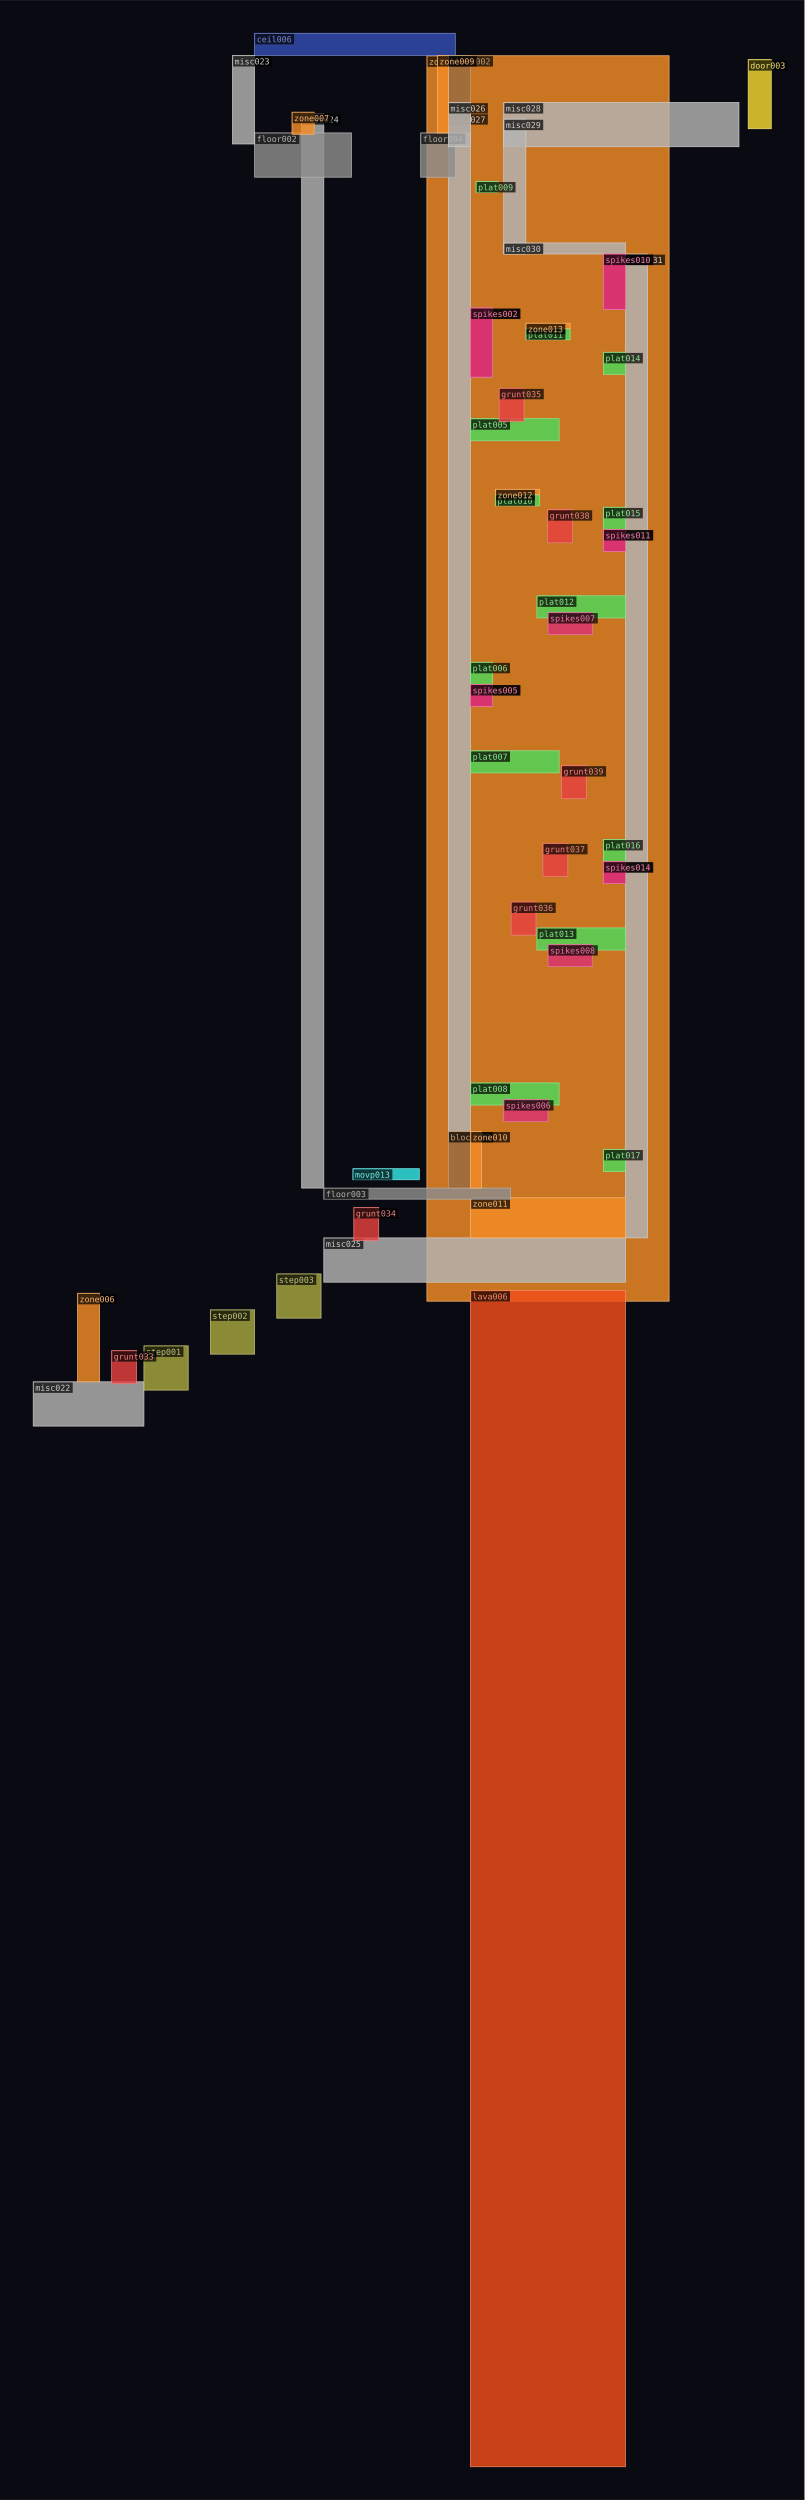
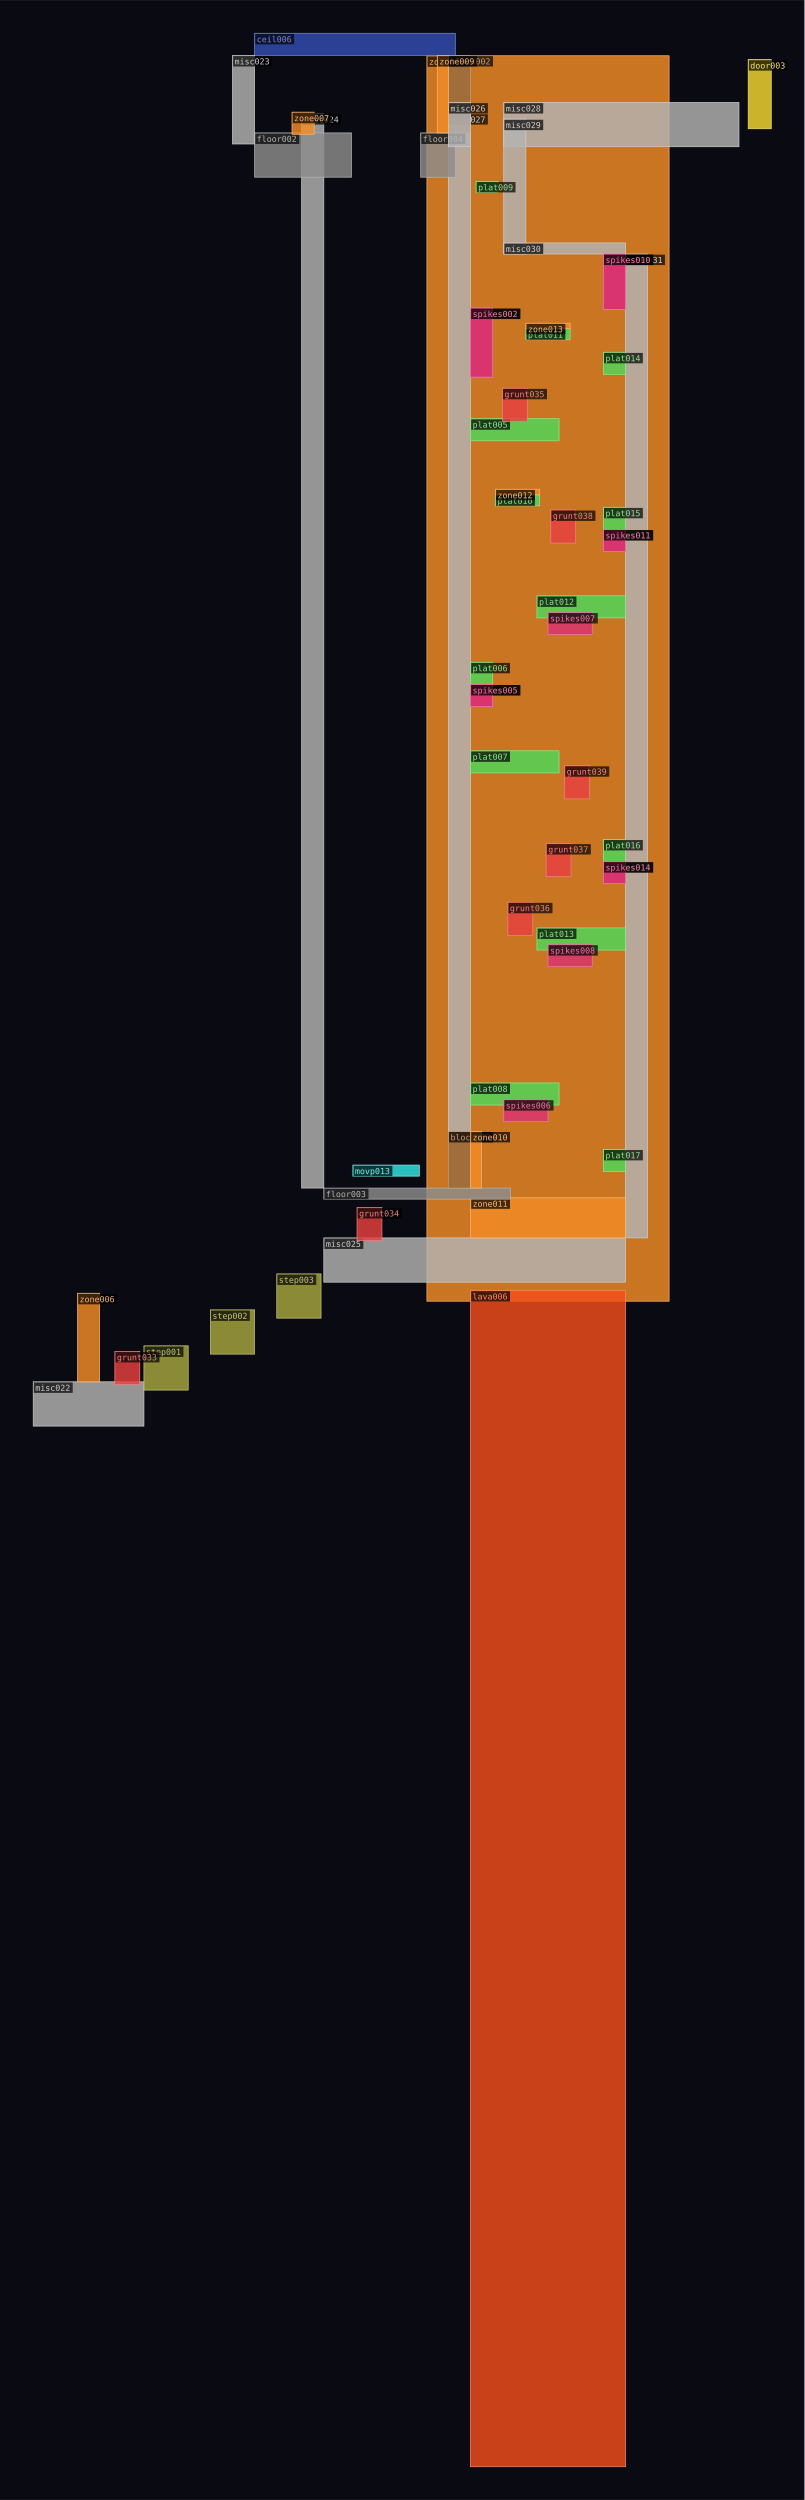
<svg xmlns="http://www.w3.org/2000/svg" viewBox="16064 -1370 2325.33 7226" width="901" height="2800" font-family="monospace">
  <rect x="16064" y="-1370" width="2325.33" height="7226" fill="#0a0a12" />
  <rect x="17298" y="-1209" width="700" height="3600" fill="#f28c26" fill-opacity="0.82" stroke="#f7b472" stroke-width="2" />
  <rect x="17300" y="-1207" width="112.16" height="30" fill="#000000" fill-opacity="0.7" />
  <text x="17304" y="-1183" font-size="24" fill="#f7b472">zone008</text>
  <rect x="17424" y="2360" width="448" height="3400" fill="#f24d1a" fill-opacity="0.82" stroke="#f78b6a" stroke-width="2" />
  <rect x="17426" y="2362" width="112.16" height="30" fill="#000000" fill-opacity="0.7" />
  <text x="17430" y="2386" font-size="24" fill="#f78b6a">lava006</text>
  <rect x="16936" y="-1042" width="64" height="3106" fill="#b3b3b3" fill-opacity="0.82" stroke="#cdcdcd" stroke-width="2" />
  <rect x="16938" y="-1040" width="112.16" height="30" fill="#000000" fill-opacity="0.7" />
  <text x="16942" y="-1016" font-size="24" fill="#cdcdcd">misc024</text>
  <rect x="17360" y="-1042" width="64" height="2942" fill="#b3b3b3" fill-opacity="0.82" stroke="#cdcdcd" stroke-width="2" />
  <rect x="17362" y="-1040" width="112.16" height="30" fill="#000000" fill-opacity="0.7" />
  <text x="17366" y="-1016" font-size="24" fill="#cdcdcd">misc027</text>
  <rect x="17872" y="-636" width="64" height="2844" fill="#b3b3b3" fill-opacity="0.82" stroke="#cdcdcd" stroke-width="2" />
  <rect x="17874" y="-634" width="112.16" height="30" fill="#000000" fill-opacity="0.7" />
  <text x="17878" y="-610" font-size="24" fill="#cdcdcd">misc031</text>
  <rect x="17000" y="2208" width="872" height="128" fill="#b3b3b3" fill-opacity="0.82" stroke="#cdcdcd" stroke-width="2" />
  <rect x="17002" y="2210" width="112.16" height="30" fill="#000000" fill-opacity="0.7" />
  <text x="17006" y="2234" font-size="24" fill="#cdcdcd">misc025</text>
  <rect x="17520" y="-1074" width="680" height="128" fill="#b3b3b3" fill-opacity="0.82" stroke="#cdcdcd" stroke-width="2" />
  <rect x="17522" y="-1072" width="112.16" height="30" fill="#000000" fill-opacity="0.7" />
  <text x="17526" y="-1048" font-size="24" fill="#cdcdcd">misc028</text>
  <rect x="17424" y="2092" width="448" height="116" fill="#f28c26" fill-opacity="0.82" stroke="#f7b472" stroke-width="2" />
  <rect x="17426" y="2094" width="112.16" height="30" fill="#000000" fill-opacity="0.7" />
  <text x="17430" y="2118" font-size="24" fill="#f7b472">zone011</text>
  <rect x="16160" y="2624" width="320" height="128" fill="#b3b3b3" fill-opacity="0.82" stroke="#cdcdcd" stroke-width="2" />
  <rect x="16162" y="2626" width="112.16" height="30" fill="#000000" fill-opacity="0.7" />
  <text x="16166" y="2650" font-size="24" fill="#cdcdcd">misc022</text>
  <rect x="16800" y="-1274" width="580" height="64" fill="#334db3" fill-opacity="0.82" stroke="#7a8bcd" stroke-width="2" />
  <rect x="16802" y="-1272" width="112.16" height="30" fill="#000000" fill-opacity="0.7" />
  <text x="16806" y="-1248" font-size="24" fill="#7a8bcd">ceil006</text>
  <rect x="16800" y="-986" width="280" height="128" fill="#8c8c8c" fill-opacity="0.82" stroke="#b4b4b4" stroke-width="2" />
  <rect x="16802" y="-984" width="127.04" height="30" fill="#000000" fill-opacity="0.7" />
  <text x="16806" y="-960" font-size="24" fill="#b4b4b4">floor002</text>
  <rect x="17520" y="-1026" width="64" height="390" fill="#b3b3b3" fill-opacity="0.82" stroke="#cdcdcd" stroke-width="2" />
  <rect x="17522" y="-1024" width="112.16" height="30" fill="#000000" fill-opacity="0.7" />
  <text x="17526" y="-1000" font-size="24" fill="#cdcdcd">misc029</text>
  <rect x="17000" y="2064" width="540" height="32" fill="#8c8c8c" fill-opacity="0.82" stroke="#b4b4b4" stroke-width="2" />
  <rect x="17002" y="2066" width="127.04" height="30" fill="#000000" fill-opacity="0.7" />
  <text x="17006" y="2090" font-size="24" fill="#b4b4b4">floor003</text>
  <rect x="17424" y="-160" width="256" height="64" fill="#4dd959" fill-opacity="0.82" stroke="#8be693" stroke-width="2" />
  <rect x="17426" y="-158" width="112.16" height="30" fill="#000000" fill-opacity="0.7" />
  <text x="17430" y="-134" font-size="24" fill="#8be693">plat005</text>
  <rect x="17616" y="352" width="256" height="64" fill="#4dd959" fill-opacity="0.82" stroke="#8be693" stroke-width="2" />
  <rect x="17618" y="354" width="112.16" height="30" fill="#000000" fill-opacity="0.7" />
  <text x="17622" y="378" font-size="24" fill="#8be693">plat012</text>
  <rect x="17424" y="800" width="256" height="64" fill="#4dd959" fill-opacity="0.82" stroke="#8be693" stroke-width="2" />
  <rect x="17426" y="802" width="112.16" height="30" fill="#000000" fill-opacity="0.7" />
  <text x="17430" y="826" font-size="24" fill="#8be693">plat007</text>
  <rect x="16736" y="-1210" width="64" height="256" fill="#b3b3b3" fill-opacity="0.82" stroke="#cdcdcd" stroke-width="2" />
  <rect x="16738" y="-1208" width="112.16" height="30" fill="#000000" fill-opacity="0.7" />
  <text x="16742" y="-1184" font-size="24" fill="#cdcdcd">misc023</text>
  <rect x="17616" y="1312" width="256" height="64" fill="#4dd959" fill-opacity="0.82" stroke="#8be693" stroke-width="2" />
  <rect x="17618" y="1314" width="112.16" height="30" fill="#000000" fill-opacity="0.7" />
  <text x="17622" y="1338" font-size="24" fill="#8be693">plat013</text>
  <rect x="17424" y="1760" width="256" height="64" fill="#4dd959" fill-opacity="0.82" stroke="#8be693" stroke-width="2" />
  <rect x="17426" y="1762" width="112.16" height="30" fill="#000000" fill-opacity="0.7" />
  <text x="17430" y="1786" font-size="24" fill="#8be693">plat008</text>
  <rect x="16864" y="2312" width="128" height="128" fill="#a6a640" fill-opacity="0.82" stroke="#c5c583" stroke-width="2" />
  <rect x="16866" y="2314" width="112.16" height="30" fill="#000000" fill-opacity="0.7" />
  <text x="16870" y="2338" font-size="24" fill="#c5c583">step003</text>
  <rect x="16672" y="2416" width="128" height="128" fill="#a6a640" fill-opacity="0.82" stroke="#c5c583" stroke-width="2" />
  <rect x="16674" y="2418" width="112.16" height="30" fill="#000000" fill-opacity="0.7" />
  <text x="16678" y="2442" font-size="24" fill="#c5c583">step002</text>
  <rect x="16480" y="2520" width="128" height="128" fill="#a6a640" fill-opacity="0.82" stroke="#c5c583" stroke-width="2" />
  <rect x="16482" y="2522" width="112.16" height="30" fill="#000000" fill-opacity="0.7" />
  <text x="16486" y="2546" font-size="24" fill="#c5c583">step001</text>
  <rect x="16288" y="2368" width="64" height="256" fill="#f28c26" fill-opacity="0.82" stroke="#f7b472" stroke-width="2" />
  <rect x="16290" y="2370" width="112.16" height="30" fill="#000000" fill-opacity="0.7" />
  <text x="16294" y="2394" font-size="24" fill="#f7b472">zone006</text>
  <rect x="17360" y="-1210" width="64" height="224" fill="#996b40" fill-opacity="0.82" stroke="#bd9f83" stroke-width="2" />
  <rect x="17362" y="-1208" width="127.04" height="30" fill="#000000" fill-opacity="0.7" />
  <text x="17366" y="-1184" font-size="24" fill="#bd9f83">block002</text>
  <rect x="18226.67" y="-1198" width="66.67" height="200" fill="#f2d933" fill-opacity="0.82" stroke="#f7e67a" stroke-width="2" />
  <rect x="18228.67" y="-1196" width="112.16" height="30" fill="#000000" fill-opacity="0.7" />
  <text x="18232.67" y="-1172" font-size="24" fill="#f7e67a">door003</text>
  <rect x="17280" y="-986" width="100" height="128" fill="#8c8c8c" fill-opacity="0.82" stroke="#b4b4b4" stroke-width="2" />
  <rect x="17282" y="-984" width="127.04" height="30" fill="#000000" fill-opacity="0.7" />
  <text x="17286" y="-960" font-size="24" fill="#b4b4b4">floor004</text>
  <rect x="17424" y="-480" width="64" height="200" fill="#d93373" fill-opacity="0.82" stroke="#e67aa4" stroke-width="2" />
  <rect x="17426" y="-478" width="141.92" height="30" fill="#000000" fill-opacity="0.7" />
  <text x="17430" y="-454" font-size="24" fill="#e67aa4">spikes003</text>
  <rect x="17424" y="-480" width="64" height="200" fill="#d93373" fill-opacity="0.82" stroke="#e67aa4" stroke-width="2" />
  <rect x="17426" y="-478" width="141.92" height="30" fill="#000000" fill-opacity="0.7" />
  <text x="17430" y="-454" font-size="24" fill="#e67aa4">spikes002</text>
  <rect x="17520" y="-668" width="352" height="32" fill="#b3b3b3" fill-opacity="0.82" stroke="#cdcdcd" stroke-width="2" />
  <rect x="17522" y="-666" width="112.16" height="30" fill="#000000" fill-opacity="0.7" />
  <text x="17526" y="-642" font-size="24" fill="#cdcdcd">misc030</text>
  <rect x="17360" y="1900" width="64" height="164" fill="#996b40" fill-opacity="0.82" stroke="#bd9f83" stroke-width="2" />
  <rect x="17362" y="1902" width="127.04" height="30" fill="#000000" fill-opacity="0.7" />
  <text x="17366" y="1926" font-size="24" fill="#bd9f83">block003</text>
  <rect x="17808" y="-636" width="64" height="160" fill="#d93373" fill-opacity="0.82" stroke="#e67aa4" stroke-width="2" />
  <rect x="17810" y="-634" width="141.92" height="30" fill="#000000" fill-opacity="0.7" />
  <text x="17814" y="-610" font-size="24" fill="#e67aa4">spikes009</text>
  <rect x="17808" y="-636" width="64" height="160" fill="#d93373" fill-opacity="0.82" stroke="#e67aa4" stroke-width="2" />
  <rect x="17810" y="-634" width="141.92" height="30" fill="#000000" fill-opacity="0.7" />
  <text x="17814" y="-610" font-size="24" fill="#e67aa4">spikes010</text>
  <rect x="17648" y="400" width="128" height="64" fill="#d93373" fill-opacity="0.82" stroke="#e67aa4" stroke-width="2" />
  <rect x="17650" y="402" width="141.92" height="30" fill="#000000" fill-opacity="0.7" />
  <text x="17654" y="426" font-size="24" fill="#e67aa4">spikes007</text>
  <rect x="17648" y="1360" width="128" height="64" fill="#d93373" fill-opacity="0.82" stroke="#e67aa4" stroke-width="2" />
  <rect x="17650" y="1362" width="141.92" height="30" fill="#000000" fill-opacity="0.7" />
  <text x="17654" y="1386" font-size="24" fill="#e67aa4">spikes008</text>
  <rect x="17520" y="1808" width="128" height="64" fill="#d93373" fill-opacity="0.82" stroke="#e67aa4" stroke-width="2" />
  <rect x="17522" y="1810" width="141.92" height="30" fill="#000000" fill-opacity="0.7" />
  <text x="17526" y="1834" font-size="24" fill="#e67aa4">spikes006</text>
  <rect x="17360" y="-1074" width="64" height="128" fill="#b3b3b3" fill-opacity="0.82" stroke="#cdcdcd" stroke-width="2" />
  <rect x="17362" y="-1072" width="112.16" height="30" fill="#000000" fill-opacity="0.7" />
  <text x="17366" y="-1048" font-size="24" fill="#cdcdcd">misc026</text>
  <rect x="17328" y="-1210" width="32" height="224" fill="#f28c26" fill-opacity="0.82" stroke="#f7b472" stroke-width="2" />
  <rect x="17330" y="-1208" width="112.16" height="30" fill="#000000" fill-opacity="0.7" />
  <text x="17334" y="-1184" font-size="24" fill="#f7b472">zone009</text>
-   <rect x="17541.26" y="1236.83" width="72" height="96" fill="#e64040" fill-opacity="0.82" stroke="#ee8383" stroke-width="2" />
-   <rect x="17543.26" y="1238.83" width="127.04" height="30" fill="#000000" fill-opacity="0.7" />
-   <text x="17547.26" y="1262.83" font-size="24" fill="#ee8383">grunt036</text>
-   <rect x="17633.34" y="1067.36" width="72" height="96" fill="#e64040" fill-opacity="0.82" stroke="#ee8383" stroke-width="2" />
-   <rect x="17635.34" y="1069.36" width="127.04" height="30" fill="#000000" fill-opacity="0.7" />
-   <text x="17639.34" y="1093.36" font-size="24" fill="#ee8383">grunt037</text>
-   <rect x="17686.68" y="842.5" width="72" height="96" fill="#e64040" fill-opacity="0.82" stroke="#ee8383" stroke-width="2" />
-   <rect x="17688.68" y="844.5" width="127.04" height="30" fill="#000000" fill-opacity="0.7" />
-   <text x="17692.68" y="868.5" font-size="24" fill="#ee8383">grunt039</text>
-   <rect x="17646.68" y="102.83" width="72" height="96" fill="#e64040" fill-opacity="0.82" stroke="#ee8383" stroke-width="2" />
-   <rect x="17648.68" y="104.83" width="127.04" height="30" fill="#000000" fill-opacity="0.7" />
-   <text x="17652.68" y="128.83" font-size="24" fill="#ee8383">grunt038</text>
-   <rect x="17506.68" y="-248.06" width="72" height="96" fill="#e64040" fill-opacity="0.82" stroke="#ee8383" stroke-width="2" />
-   <rect x="17508.68" y="-246.06" width="127.04" height="30" fill="#000000" fill-opacity="0.7" />
-   <text x="17512.68" y="-222.06" font-size="24" fill="#ee8383">grunt035</text>
-   <rect x="16386.68" y="2533.65" width="72" height="96" fill="#e64040" fill-opacity="0.82" stroke="#ee8383" stroke-width="2" />
-   <rect x="16388.68" y="2535.65" width="127.04" height="30" fill="#000000" fill-opacity="0.7" />
-   <text x="16392.68" y="2559.65" font-size="24" fill="#ee8383">grunt033</text>
-   <rect x="17086.68" y="2119.93" width="72" height="96" fill="#e64040" fill-opacity="0.82" stroke="#ee8383" stroke-width="2" />
-   <rect x="17088.68" y="2121.93" width="127.04" height="30" fill="#000000" fill-opacity="0.7" />
-   <text x="17092.68" y="2145.93" font-size="24" fill="#ee8383">grunt034</text>
-   <rect x="17084" y="2008" width="192" height="32" fill="#33e6e6" fill-opacity="0.82" stroke="#7aeeee" stroke-width="2" />
-   <rect x="17086" y="2010" width="112.16" height="30" fill="#000000" fill-opacity="0.7" />
-   <text x="17090" y="2034" font-size="24" fill="#7aeeee">movp013</text>
+   <rect x="17531.92" y="1237.58" width="72" height="96" fill="#e64040" fill-opacity="0.82" stroke="#ee8383" stroke-width="2" />
+   <rect x="17533.92" y="1239.58" width="127.04" height="30" fill="#000000" fill-opacity="0.7" />
+   <text x="17537.92" y="1263.58" font-size="24" fill="#ee8383">grunt036</text>
+   <rect x="17642.68" y="1067.81" width="72" height="96" fill="#e64040" fill-opacity="0.82" stroke="#ee8383" stroke-width="2" />
+   <rect x="17644.68" y="1069.81" width="127.04" height="30" fill="#000000" fill-opacity="0.7" />
+   <text x="17648.68" y="1093.81" font-size="24" fill="#ee8383">grunt037</text>
+   <rect x="17696.02" y="842.95" width="72" height="96" fill="#e64040" fill-opacity="0.82" stroke="#ee8383" stroke-width="2" />
+   <rect x="17698.02" y="844.95" width="127.04" height="30" fill="#000000" fill-opacity="0.7" />
+   <text x="17702.02" y="868.95" font-size="24" fill="#ee8383">grunt039</text>
+   <rect x="17656.02" y="103.58" width="72" height="96" fill="#e64040" fill-opacity="0.82" stroke="#ee8383" stroke-width="2" />
+   <rect x="17658.02" y="105.58" width="127.04" height="30" fill="#000000" fill-opacity="0.7" />
+   <text x="17662.02" y="129.58" font-size="24" fill="#ee8383">grunt038</text>
+   <rect x="17516.02" y="-248.06" width="72" height="96" fill="#e64040" fill-opacity="0.82" stroke="#ee8383" stroke-width="2" />
+   <rect x="17518.02" y="-246.06" width="127.04" height="30" fill="#000000" fill-opacity="0.7" />
+   <text x="17522.02" y="-222.06" font-size="24" fill="#ee8383">grunt035</text>
+   <rect x="16396.02" y="2535.93" width="72" height="96" fill="#e64040" fill-opacity="0.82" stroke="#ee8383" stroke-width="2" />
+   <rect x="16398.02" y="2537.93" width="127.04" height="30" fill="#000000" fill-opacity="0.7" />
+   <text x="16402.02" y="2561.93" font-size="24" fill="#ee8383">grunt033</text>
+   <rect x="17096.02" y="2119.93" width="72" height="96" fill="#e64040" fill-opacity="0.82" stroke="#ee8383" stroke-width="2" />
+   <rect x="17098.02" y="2121.93" width="127.04" height="30" fill="#000000" fill-opacity="0.7" />
+   <text x="17102.02" y="2145.93" font-size="24" fill="#ee8383">grunt034</text>
+   <rect x="17084" y="1997.5" width="192" height="32" fill="#33e6e6" fill-opacity="0.82" stroke="#7aeeee" stroke-width="2" />
+   <rect x="17086" y="1999.5" width="112.16" height="30" fill="#000000" fill-opacity="0.7" />
+   <text x="17090" y="2023.5" font-size="24" fill="#7aeeee">movp013</text>
  <rect x="17424" y="1900" width="32" height="164" fill="#f28c26" fill-opacity="0.82" stroke="#f7b472" stroke-width="2" />
  <rect x="17426" y="1902" width="112.16" height="30" fill="#000000" fill-opacity="0.7" />
  <text x="17430" y="1926" font-size="24" fill="#f7b472">zone010</text>
  <rect x="16908" y="-1046" width="64" height="64" fill="#f28c26" fill-opacity="0.82" stroke="#f7b472" stroke-width="2" />
  <rect x="16910" y="-1044" width="112.16" height="30" fill="#000000" fill-opacity="0.7" />
  <text x="16914" y="-1020" font-size="24" fill="#f7b472">zone007</text>
  <rect x="17808" y="1952" width="64" height="64" fill="#4dd959" fill-opacity="0.82" stroke="#8be693" stroke-width="2" />
  <rect x="17810" y="1954" width="112.16" height="30" fill="#000000" fill-opacity="0.7" />
  <text x="17814" y="1978" font-size="24" fill="#8be693">plat017</text>
  <rect x="17808" y="-352" width="64" height="64" fill="#4dd959" fill-opacity="0.82" stroke="#8be693" stroke-width="2" />
  <rect x="17810" y="-350" width="112.16" height="30" fill="#000000" fill-opacity="0.7" />
  <text x="17814" y="-326" font-size="24" fill="#8be693">plat014</text>
  <rect x="17808" y="1056" width="64" height="64" fill="#4dd959" fill-opacity="0.82" stroke="#8be693" stroke-width="2" />
  <rect x="17810" y="1058" width="112.16" height="30" fill="#000000" fill-opacity="0.7" />
  <text x="17814" y="1082" font-size="24" fill="#8be693">plat016</text>
  <rect x="17424" y="544" width="64" height="64" fill="#4dd959" fill-opacity="0.82" stroke="#8be693" stroke-width="2" />
  <rect x="17426" y="546" width="112.16" height="30" fill="#000000" fill-opacity="0.7" />
  <text x="17430" y="570" font-size="24" fill="#8be693">plat006</text>
  <rect x="17808" y="96" width="64" height="64" fill="#4dd959" fill-opacity="0.82" stroke="#8be693" stroke-width="2" />
  <rect x="17810" y="98" width="112.16" height="30" fill="#000000" fill-opacity="0.7" />
  <text x="17814" y="122" font-size="24" fill="#8be693">plat015</text>
  <rect x="17808" y="1120" width="64" height="64" fill="#d93373" fill-opacity="0.82" stroke="#e67aa4" stroke-width="2" />
  <rect x="17810" y="1122" width="141.92" height="30" fill="#000000" fill-opacity="0.7" />
  <text x="17814" y="1146" font-size="24" fill="#e67aa4">spikes013</text>
  <rect x="17584" y="-420" width="128" height="32" fill="#4dd959" fill-opacity="0.82" stroke="#8be693" stroke-width="2" />
  <rect x="17586" y="-418" width="112.16" height="30" fill="#000000" fill-opacity="0.7" />
  <text x="17590" y="-394" font-size="24" fill="#8be693">plat011</text>
  <rect x="17496" y="60" width="128" height="32" fill="#4dd959" fill-opacity="0.82" stroke="#8be693" stroke-width="2" />
  <rect x="17498" y="62" width="112.16" height="30" fill="#000000" fill-opacity="0.7" />
  <text x="17502" y="86" font-size="24" fill="#8be693">plat010</text>
  <rect x="17808" y="1120" width="64" height="64" fill="#d93373" fill-opacity="0.82" stroke="#e67aa4" stroke-width="2" />
  <rect x="17810" y="1122" width="141.92" height="30" fill="#000000" fill-opacity="0.7" />
  <text x="17814" y="1146" font-size="24" fill="#e67aa4">spikes014</text>
  <rect x="17424" y="608" width="64" height="64" fill="#d93373" fill-opacity="0.82" stroke="#e67aa4" stroke-width="2" />
  <rect x="17426" y="610" width="141.92" height="30" fill="#000000" fill-opacity="0.7" />
  <text x="17430" y="634" font-size="24" fill="#e67aa4">spikes004</text>
  <rect x="17808" y="160" width="64" height="64" fill="#d93373" fill-opacity="0.82" stroke="#e67aa4" stroke-width="2" />
  <rect x="17810" y="162" width="141.92" height="30" fill="#000000" fill-opacity="0.7" />
  <text x="17814" y="186" font-size="24" fill="#e67aa4">spikes012</text>
  <rect x="17808" y="160" width="64" height="64" fill="#d93373" fill-opacity="0.82" stroke="#e67aa4" stroke-width="2" />
  <rect x="17810" y="162" width="141.92" height="30" fill="#000000" fill-opacity="0.7" />
  <text x="17814" y="186" font-size="24" fill="#e67aa4">spikes011</text>
  <rect x="17424" y="608" width="64" height="64" fill="#d93373" fill-opacity="0.82" stroke="#e67aa4" stroke-width="2" />
  <rect x="17426" y="610" width="141.92" height="30" fill="#000000" fill-opacity="0.7" />
  <text x="17430" y="634" font-size="24" fill="#e67aa4">spikes005</text>
  <rect x="17584" y="-436" width="128" height="16" fill="#f28c26" fill-opacity="0.82" stroke="#f7b472" stroke-width="2" />
  <rect x="17586" y="-434" width="112.16" height="30" fill="#000000" fill-opacity="0.7" />
  <text x="17590" y="-410" font-size="24" fill="#f7b472">zone013</text>
  <rect x="17496" y="44" width="128" height="16" fill="#f28c26" fill-opacity="0.82" stroke="#f7b472" stroke-width="2" />
  <rect x="17498" y="46" width="112.16" height="30" fill="#000000" fill-opacity="0.7" />
  <text x="17502" y="70" font-size="24" fill="#f7b472">zone012</text>
  <rect x="17440" y="-846" width="64" height="32" fill="#4dd959" fill-opacity="0.82" stroke="#8be693" stroke-width="2" />
  <rect x="17442" y="-844" width="112.16" height="30" fill="#000000" fill-opacity="0.7" />
  <text x="17446" y="-820" font-size="24" fill="#8be693">plat009</text>
</svg>
